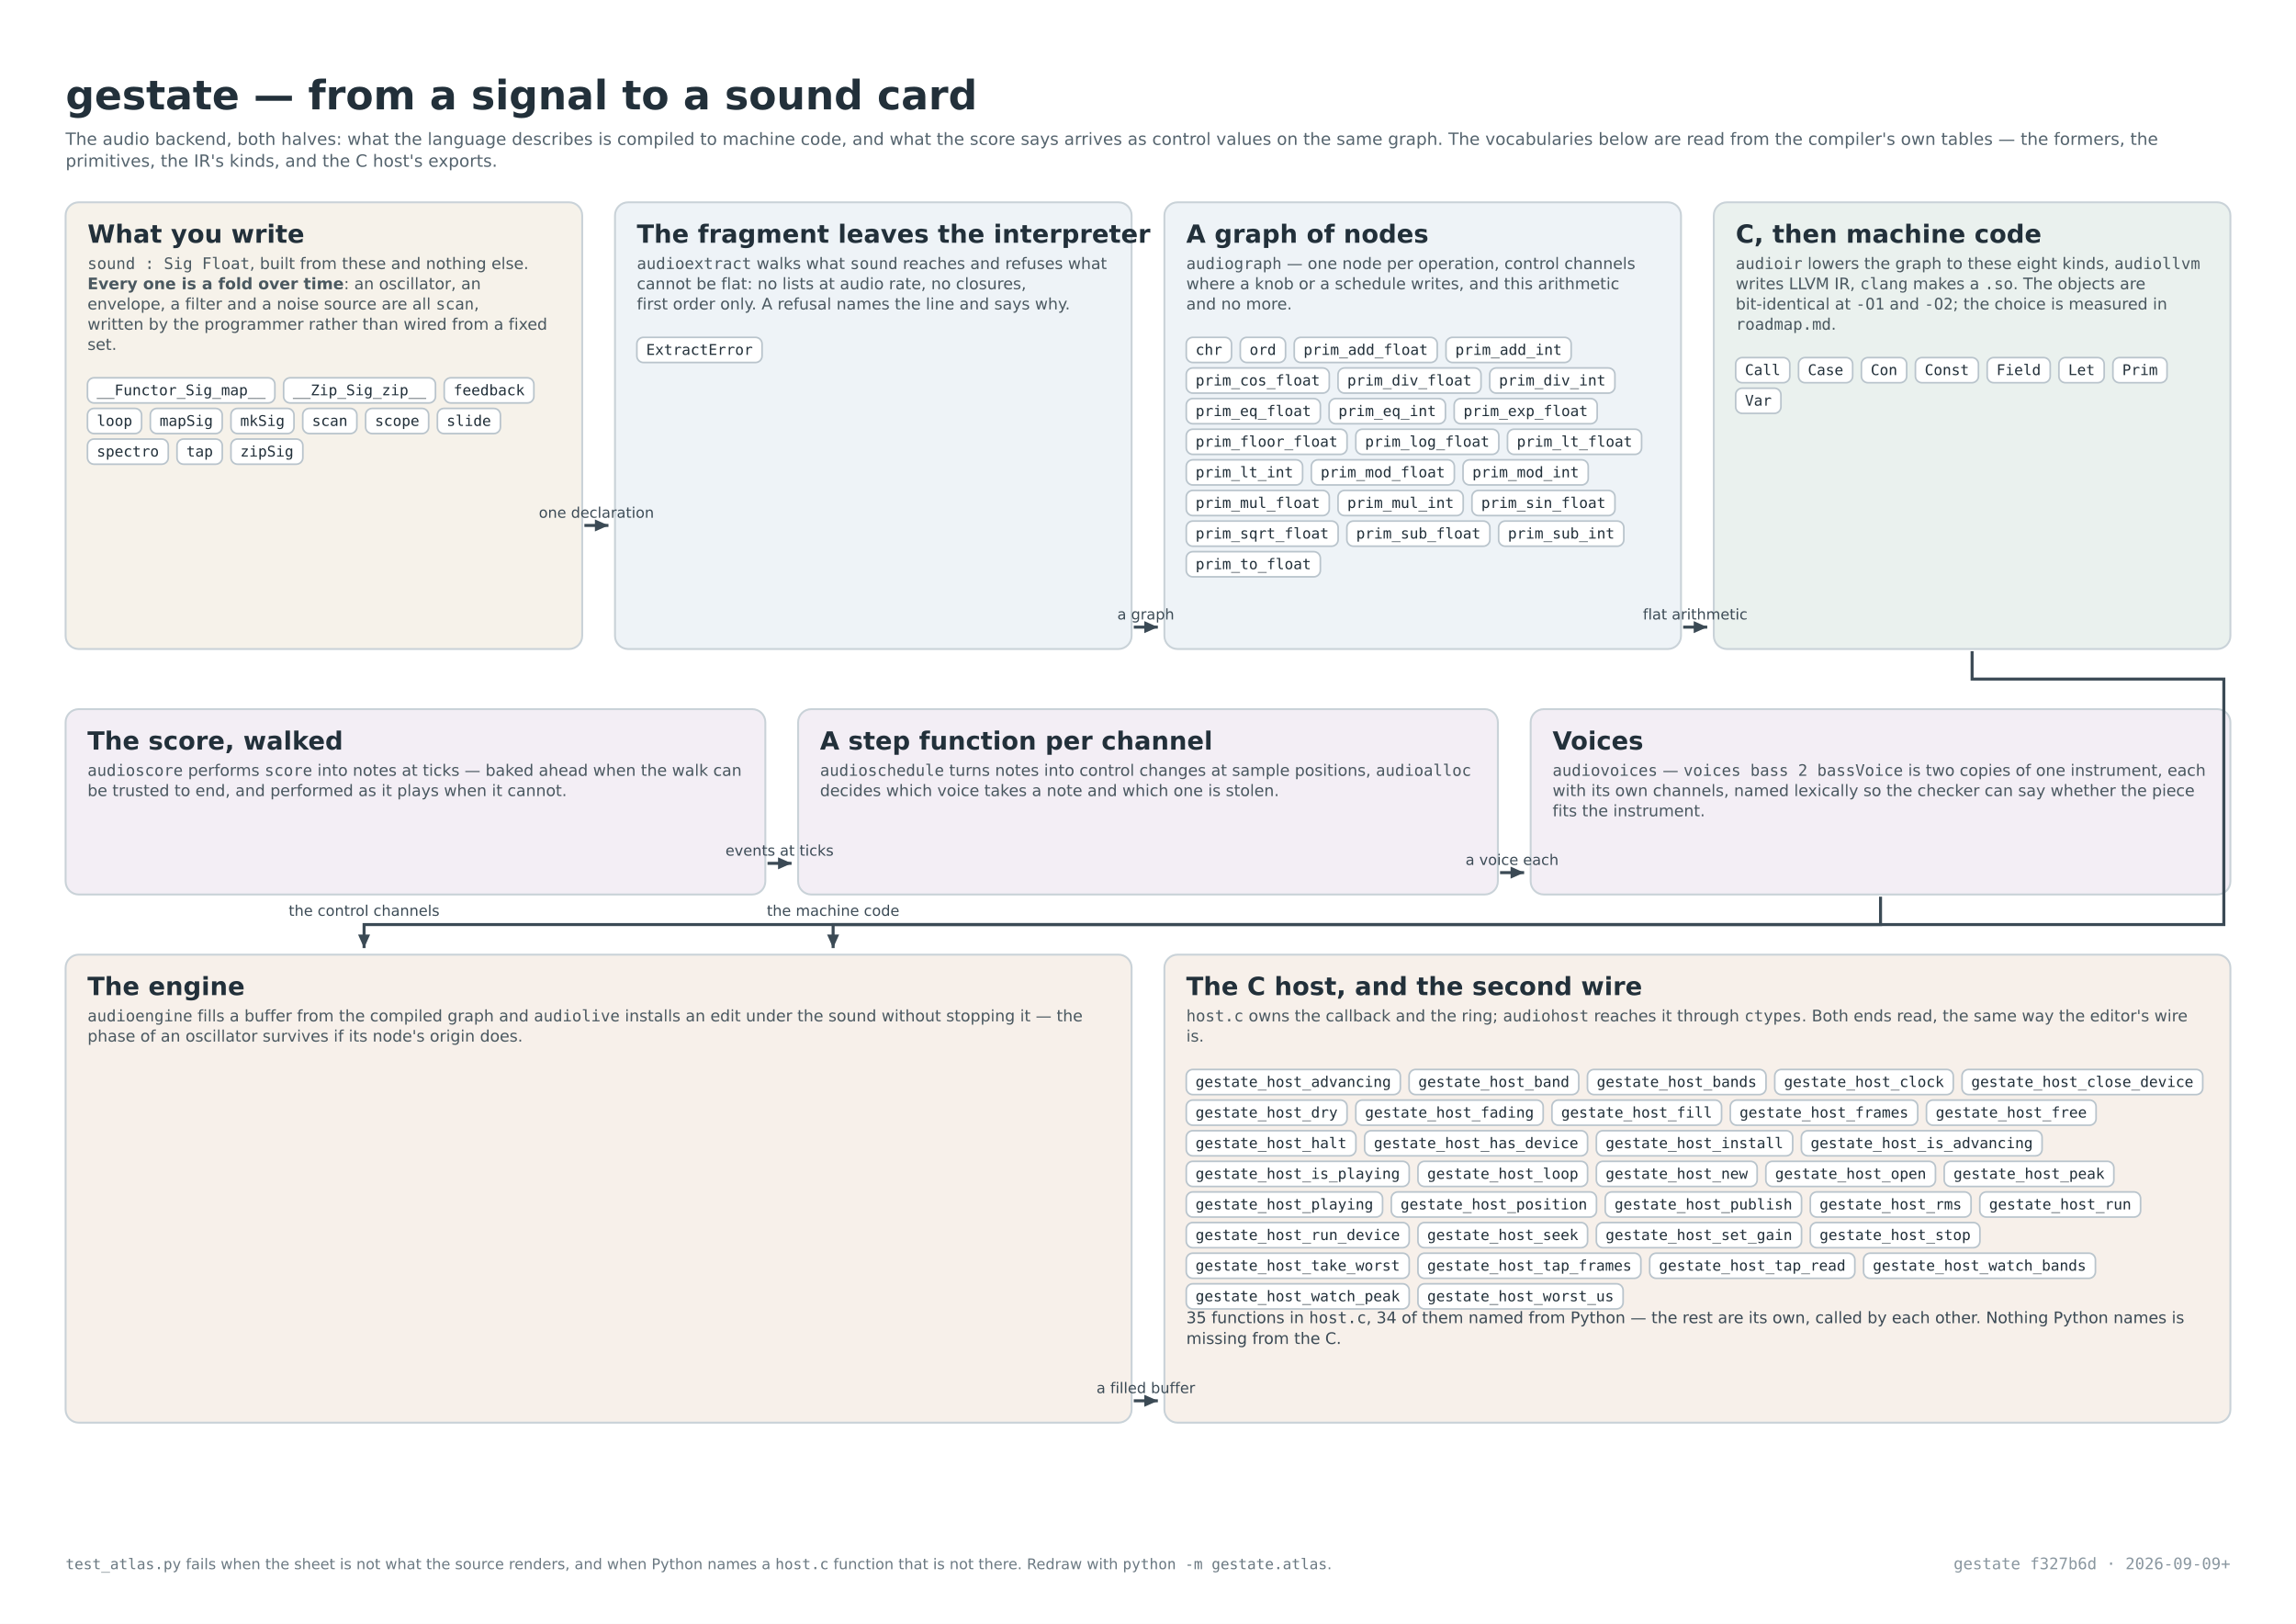
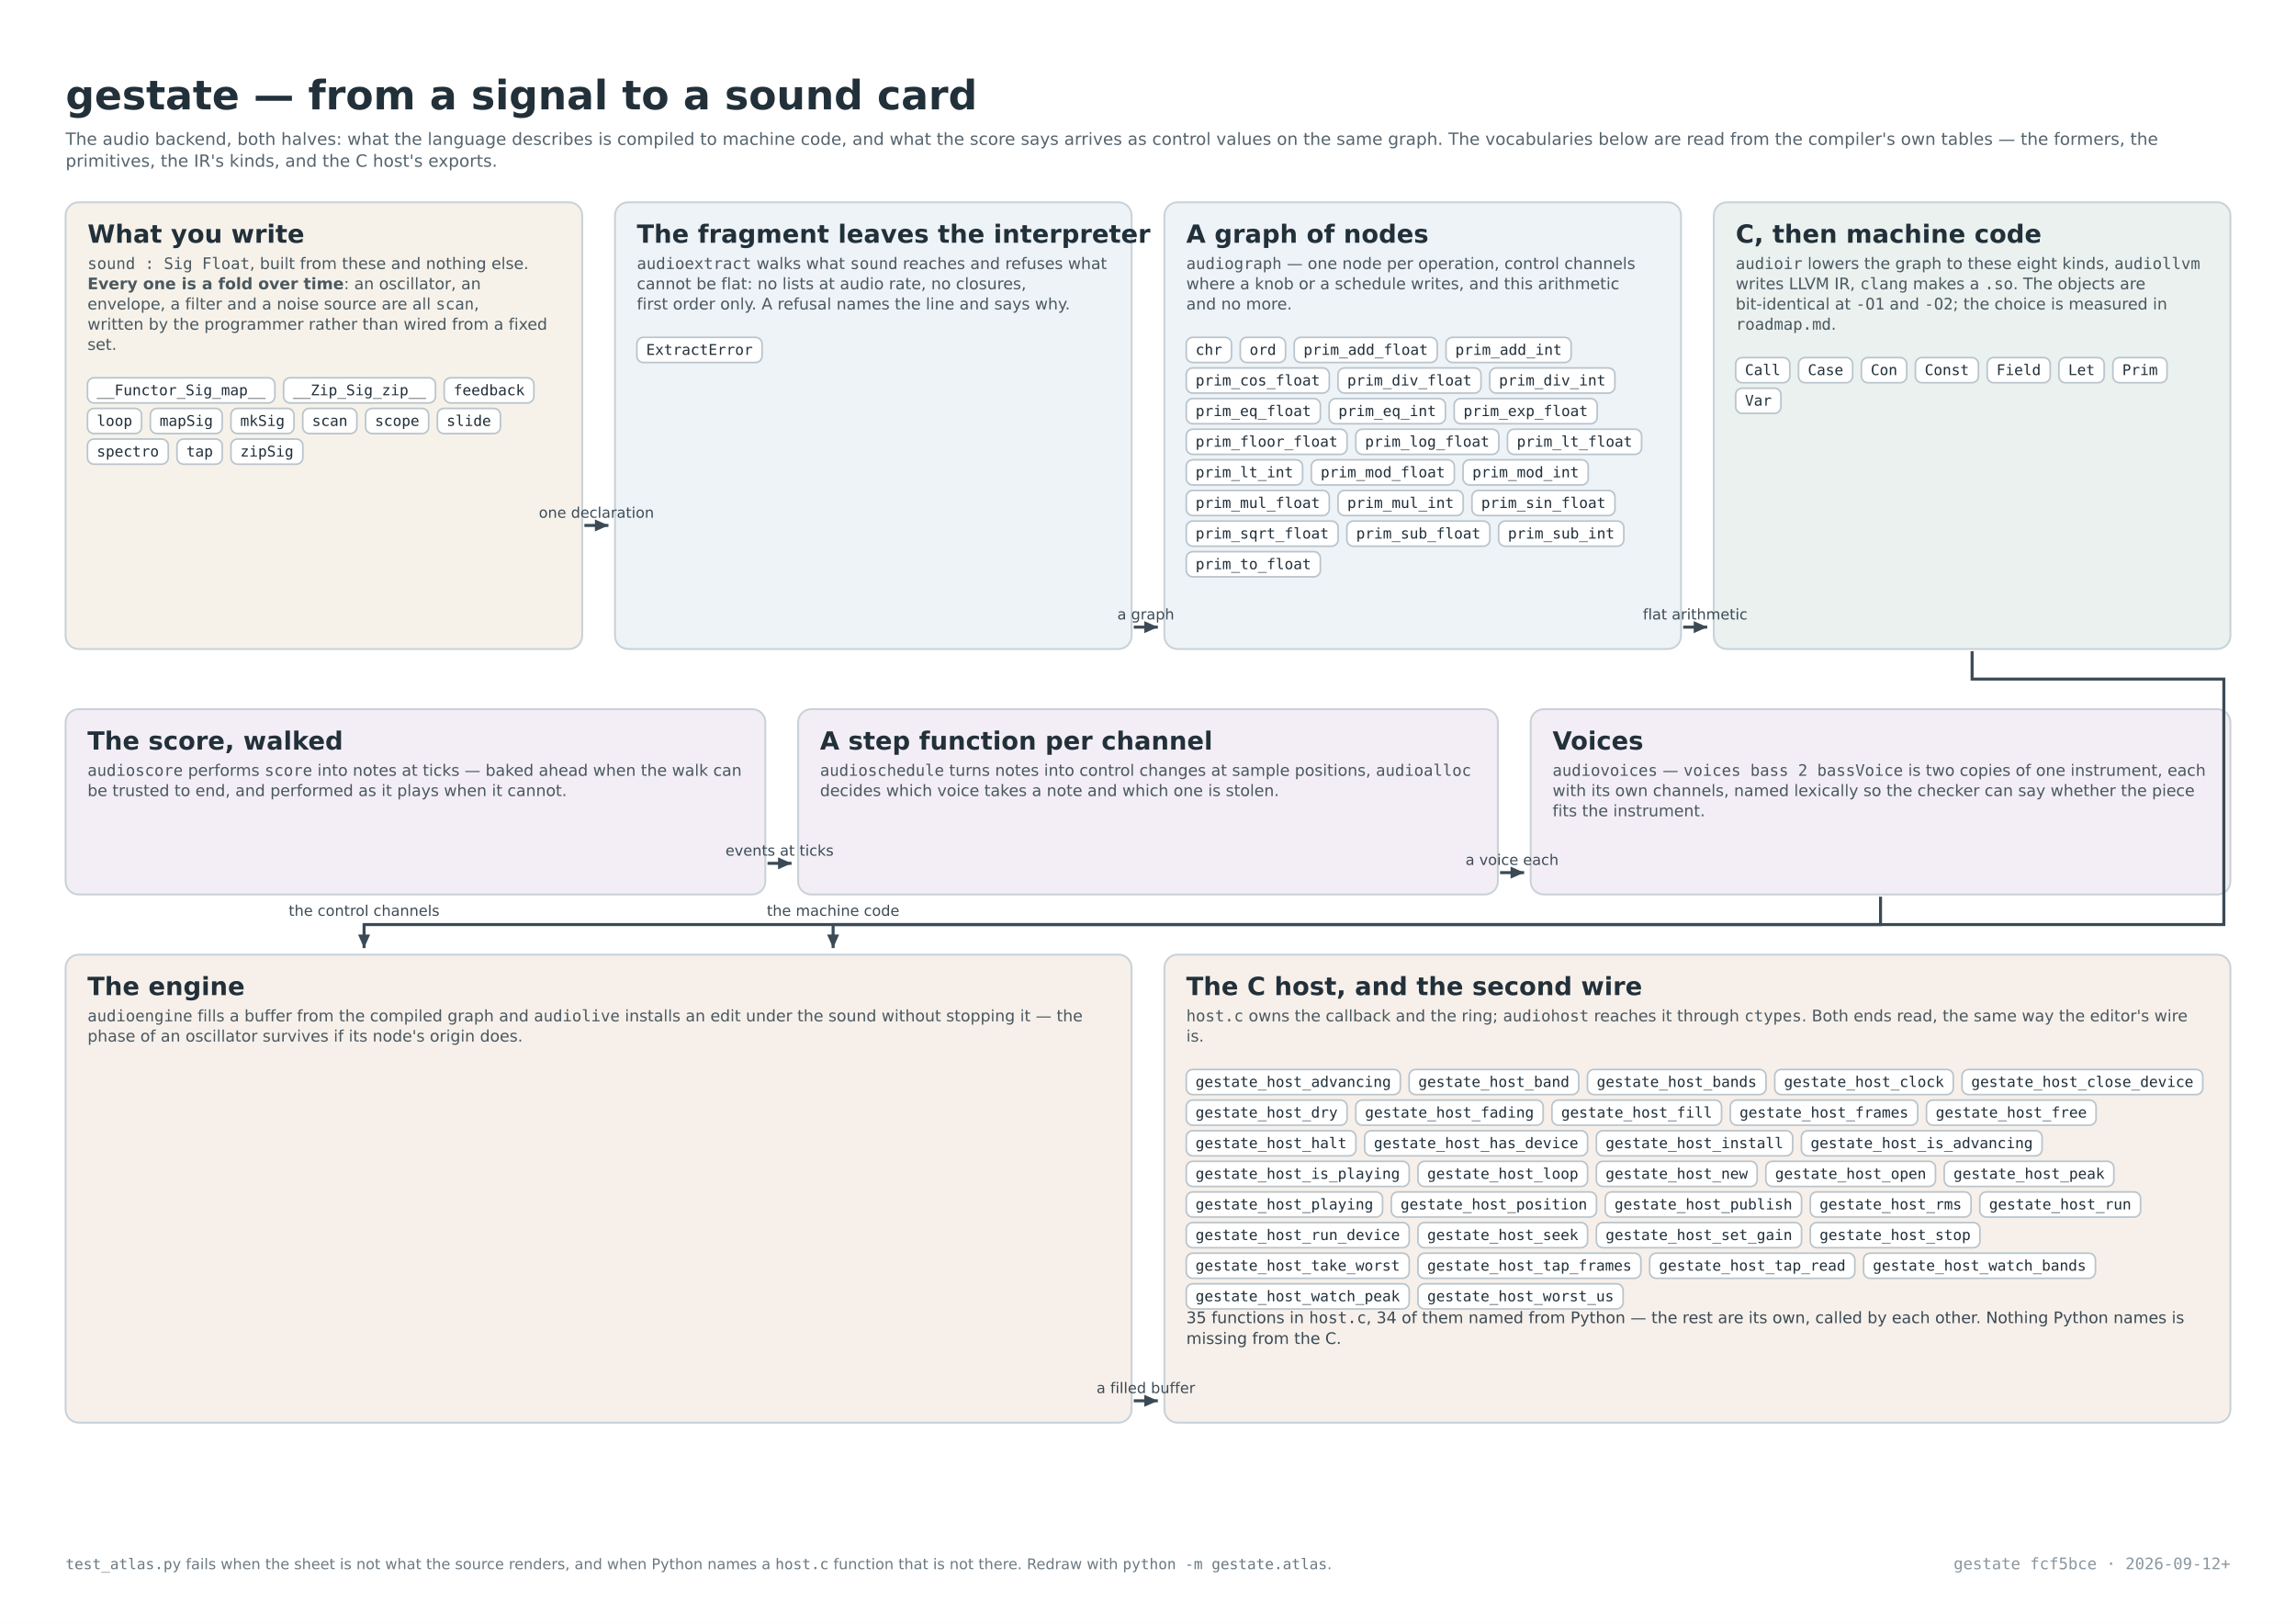
<svg xmlns="http://www.w3.org/2000/svg" width="420mm" height="297mm" viewBox="0 0 420 297">
  <defs>
    <marker id="tip" viewBox="0 0 10 10" refX="9" refY="5" markerWidth="5" markerHeight="5" orient="auto-start-reverse">
      <path d="M 0 1 L 9 5 L 0 9 z" fill="#3b4a55" />
    </marker>
  </defs>
  <style>
  text { font-family: 'DejaVu Sans', Verdana, sans-serif; fill: #22303a; }
  .mono, .chiptext { font-family: 'DejaVu Sans Mono', Consolas, monospace; }
  .title { font-size: 7.4px; font-weight: 700; }
  .subtitle { font-size: 3.1px; fill: #55646e; }
  .foot { font-size: 2.7px; fill: #6b7982; }
  .stamp { font-size: 2.9px; fill: #8a97a0; text-anchor: end; font-family: 'DejaVu Sans Mono', Consolas, monospace; }
  .lane { stroke: #c9d2d8; stroke-width: 0.35; }
  .lanetitle { font-size: 4.6px; font-weight: 700; }
  .step { font-size: 3.6px; font-weight: 700; }
  .stepnum { font-size: 3.2px; fill: #93a2ab; }
  .home { font-size: 2.6px; fill: #6b7982; text-anchor: end; }
  .refuses { font-size: 2.6px; fill: #8a5a5a; }
  .note { font-size: 2.9px; fill: #4a5860; }
  .extra { font-size: 2.9px; fill: #3b4a55; }
  .chip { fill: #ffffff; stroke: #b9c4cc; stroke-width: 0.3; }
  .chiptext { font-size: 2.7px; text-anchor: middle; }
  .edge { stroke: #3b4a55; stroke-width: 0.55; fill: none; }
  .edgetext { font-size: 2.7px; fill: #3b4a55; text-anchor: middle; }
</style>
  <rect x="0" y="0" width="420" height="297" fill="#ffffff" />
  <text class="title" x="12.00" y="20.00">gestate — from a signal to a sound card</text>
  <text class="subtitle" x="12.00" y="26.50">The audio backend, both halves: what the language describes is compiled to machine code, and what the score says arrives as control values on the same graph. The vocabularies below are read from the compiler's own tables — the formers, the</text>
  <text class="subtitle" x="12.00" y="30.50">primitives, the IR's kinds, and the C host's exports.</text>
  <text class="foot" x="12.00" y="287.00">
    <tspan class="mono">test_atlas.py</tspan> fails when the sheet is not what the source renders, and when Python names a <tspan class="mono">host.c</tspan> function that is not there. Redraw with <tspan class="mono">python -m gestate.atlas</tspan>.</text>
-   <text class="stamp" x="408.00" y="287.00">gestate f327b6d · 2026-09-09+</text>
+   <text class="stamp" x="408.00" y="287.00">gestate fcf5bce · 2026-09-12+</text>
  <rect class="lane" x="12.00" y="37.00" width="94.50" height="81.70" rx="2.4" style="fill:#f6f2ea" />
  <text class="lanetitle" x="16.00" y="44.40">What you write</text>
  <text class="note" x="16.00" y="49.20">
    <tspan class="mono">sound : Sig Float</tspan>, built from these and nothing else.</text>
  <text class="note" x="16.00" y="52.90">
    <tspan font-weight="700">Every one is a fold over time</tspan>: an oscillator, an</text>
  <text class="note" x="16.00" y="56.60">envelope, a filter and a noise source are all <tspan class="mono">scan</tspan>,</text>
  <text class="note" x="16.00" y="60.30">written by the programmer rather than wired from a fixed</text>
  <text class="note" x="16.00" y="64.00">set.</text>
  <rect class="chip" x="16.00" y="69.10" width="34.28" height="4.6" rx="1.2" />
  <text class="chiptext" x="33.14" y="72.30">__Functor_Sig_map__</text>
  <rect class="chip" x="51.88" y="69.10" width="27.78" height="4.6" rx="1.2" />
  <text class="chiptext" x="65.77" y="72.30">__Zip_Sig_zip__</text>
  <rect class="chip" x="81.26" y="69.10" width="16.40" height="4.6" rx="1.2" />
  <text class="chiptext" x="89.47" y="72.30">feedback</text>
  <rect class="chip" x="16.00" y="74.70" width="9.90" height="4.6" rx="1.2" />
  <text class="chiptext" x="20.95" y="77.90">loop</text>
  <rect class="chip" x="27.50" y="74.70" width="13.15" height="4.6" rx="1.2" />
  <text class="chiptext" x="34.08" y="77.90">mapSig</text>
  <rect class="chip" x="42.25" y="74.70" width="11.53" height="4.6" rx="1.2" />
  <text class="chiptext" x="48.02" y="77.90">mkSig</text>
  <rect class="chip" x="55.38" y="74.70" width="9.90" height="4.6" rx="1.2" />
  <text class="chiptext" x="60.33" y="77.90">scan</text>
  <rect class="chip" x="66.88" y="74.70" width="11.53" height="4.6" rx="1.2" />
  <text class="chiptext" x="72.65" y="77.90">scope</text>
  <rect class="chip" x="80.01" y="74.70" width="11.53" height="4.6" rx="1.2" />
  <text class="chiptext" x="85.77" y="77.90">slide</text>
  <rect class="chip" x="16.00" y="80.30" width="14.78" height="4.6" rx="1.2" />
  <text class="chiptext" x="23.39" y="83.50">spectro</text>
  <rect class="chip" x="32.38" y="80.30" width="8.28" height="4.6" rx="1.2" />
  <text class="chiptext" x="36.52" y="83.50">tap</text>
  <rect class="chip" x="42.25" y="80.30" width="13.15" height="4.6" rx="1.2" />
  <text class="chiptext" x="48.83" y="83.50">zipSig</text>
  <rect class="lane" x="112.50" y="37.00" width="94.50" height="81.70" rx="2.4" style="fill:#eef3f7" />
  <text class="lanetitle" x="116.50" y="44.40">The fragment leaves the interpreter</text>
  <text class="note" x="116.50" y="49.20">
    <tspan class="mono">audioextract</tspan> walks what <tspan class="mono">sound</tspan> reaches and refuses what</text>
  <text class="note" x="116.50" y="52.90">cannot be flat: no lists at audio rate, no closures,</text>
  <text class="note" x="116.50" y="56.60">first order only. A refusal names the line and says why.</text>
  <rect class="chip" x="116.50" y="61.70" width="22.90" height="4.6" rx="1.2" />
  <text class="chiptext" x="127.95" y="64.90">ExtractError</text>
  <rect class="lane" x="213.00" y="37.00" width="94.50" height="81.70" rx="2.4" style="fill:#eef3f7" />
  <text class="lanetitle" x="217.00" y="44.40">A graph of nodes</text>
  <text class="note" x="217.00" y="49.20">
    <tspan class="mono">audiograph</tspan> — one node per operation, control channels</text>
  <text class="note" x="217.00" y="52.90">where a knob or a schedule writes, and this arithmetic</text>
  <text class="note" x="217.00" y="56.60">and no more.</text>
  <rect class="chip" x="217.00" y="61.70" width="8.28" height="4.6" rx="1.2" />
  <text class="chiptext" x="221.14" y="64.90">chr</text>
  <rect class="chip" x="226.88" y="61.70" width="8.28" height="4.6" rx="1.2" />
  <text class="chiptext" x="231.01" y="64.90">ord</text>
  <rect class="chip" x="236.75" y="61.70" width="26.16" height="4.6" rx="1.2" />
  <text class="chiptext" x="249.83" y="64.90">prim_add_float</text>
  <rect class="chip" x="264.51" y="61.70" width="22.90" height="4.6" rx="1.2" />
  <text class="chiptext" x="275.96" y="64.90">prim_add_int</text>
  <rect class="chip" x="217.00" y="67.30" width="26.16" height="4.6" rx="1.2" />
  <text class="chiptext" x="230.08" y="70.50">prim_cos_float</text>
  <rect class="chip" x="244.76" y="67.30" width="26.16" height="4.6" rx="1.2" />
  <text class="chiptext" x="257.83" y="70.50">prim_div_float</text>
  <rect class="chip" x="272.51" y="67.30" width="22.90" height="4.6" rx="1.2" />
  <text class="chiptext" x="283.96" y="70.50">prim_div_int</text>
  <rect class="chip" x="217.00" y="72.90" width="24.53" height="4.6" rx="1.2" />
  <text class="chiptext" x="229.27" y="76.10">prim_eq_float</text>
  <rect class="chip" x="243.13" y="72.90" width="21.28" height="4.6" rx="1.2" />
  <text class="chiptext" x="253.77" y="76.10">prim_eq_int</text>
  <rect class="chip" x="266.01" y="72.90" width="26.16" height="4.6" rx="1.2" />
  <text class="chiptext" x="279.09" y="76.10">prim_exp_float</text>
  <rect class="chip" x="217.00" y="78.50" width="29.41" height="4.6" rx="1.2" />
  <text class="chiptext" x="231.70" y="81.70">prim_floor_float</text>
  <rect class="chip" x="248.01" y="78.50" width="26.16" height="4.6" rx="1.2" />
  <text class="chiptext" x="261.08" y="81.70">prim_log_float</text>
  <rect class="chip" x="275.76" y="78.50" width="24.53" height="4.6" rx="1.2" />
  <text class="chiptext" x="288.03" y="81.70">prim_lt_float</text>
  <rect class="chip" x="217.00" y="84.10" width="21.28" height="4.6" rx="1.2" />
  <text class="chiptext" x="227.64" y="87.30">prim_lt_int</text>
  <rect class="chip" x="239.88" y="84.10" width="26.16" height="4.6" rx="1.2" />
  <text class="chiptext" x="252.96" y="87.30">prim_mod_float</text>
  <rect class="chip" x="267.63" y="84.10" width="22.90" height="4.6" rx="1.2" />
  <text class="chiptext" x="279.09" y="87.30">prim_mod_int</text>
  <rect class="chip" x="217.00" y="89.70" width="26.16" height="4.6" rx="1.2" />
  <text class="chiptext" x="230.08" y="92.90">prim_mul_float</text>
  <rect class="chip" x="244.76" y="89.70" width="22.90" height="4.6" rx="1.2" />
  <text class="chiptext" x="256.21" y="92.90">prim_mul_int</text>
  <rect class="chip" x="269.26" y="89.70" width="26.16" height="4.6" rx="1.2" />
  <text class="chiptext" x="282.34" y="92.90">prim_sin_float</text>
  <rect class="chip" x="217.00" y="95.30" width="27.78" height="4.6" rx="1.2" />
  <text class="chiptext" x="230.89" y="98.50">prim_sqrt_float</text>
  <rect class="chip" x="246.38" y="95.30" width="26.16" height="4.6" rx="1.2" />
  <text class="chiptext" x="259.46" y="98.50">prim_sub_float</text>
  <rect class="chip" x="274.14" y="95.30" width="22.90" height="4.6" rx="1.2" />
  <text class="chiptext" x="285.59" y="98.50">prim_sub_int</text>
  <rect class="chip" x="217.00" y="100.90" width="24.53" height="4.6" rx="1.2" />
  <text class="chiptext" x="229.27" y="104.10">prim_to_float</text>
  <rect class="lane" x="313.50" y="37.00" width="94.50" height="81.70" rx="2.4" style="fill:#eaf1ee" />
  <text class="lanetitle" x="317.50" y="44.40">C, then machine code</text>
  <text class="note" x="317.50" y="49.20">
    <tspan class="mono">audioir</tspan> lowers the graph to these eight kinds, <tspan class="mono">audiollvm</tspan>
  </text>
  <text class="note" x="317.50" y="52.90">writes LLVM IR, <tspan class="mono">clang</tspan> makes a <tspan class="mono">.so</tspan>. The objects are</text>
  <text class="note" x="317.50" y="56.60">bit-identical at <tspan class="mono">-O1</tspan> and <tspan class="mono">-O2</tspan>; the choice is measured in</text>
  <text class="note" x="317.50" y="60.30">
    <tspan class="mono">roadmap.md</tspan>.</text>
  <rect class="chip" x="317.50" y="65.40" width="9.90" height="4.6" rx="1.2" />
  <text class="chiptext" x="322.45" y="68.60">Call</text>
  <rect class="chip" x="329.00" y="65.40" width="9.90" height="4.6" rx="1.2" />
  <text class="chiptext" x="333.95" y="68.60">Case</text>
  <rect class="chip" x="340.50" y="65.40" width="8.28" height="4.6" rx="1.2" />
  <text class="chiptext" x="344.64" y="68.60">Con</text>
  <rect class="chip" x="350.38" y="65.40" width="11.53" height="4.6" rx="1.2" />
  <text class="chiptext" x="356.14" y="68.60">Const</text>
  <rect class="chip" x="363.51" y="65.40" width="11.53" height="4.6" rx="1.2" />
  <text class="chiptext" x="369.27" y="68.60">Field</text>
  <rect class="chip" x="376.63" y="65.40" width="8.28" height="4.6" rx="1.2" />
  <text class="chiptext" x="380.77" y="68.60">Let</text>
  <rect class="chip" x="386.51" y="65.40" width="9.90" height="4.6" rx="1.2" />
  <text class="chiptext" x="391.46" y="68.60">Prim</text>
  <rect class="chip" x="317.50" y="71.00" width="8.28" height="4.6" rx="1.2" />
  <text class="chiptext" x="321.64" y="74.20">Var</text>
  <rect class="lane" x="12.00" y="129.70" width="128.00" height="33.90" rx="2.4" style="fill:#f3eef5" />
  <text class="lanetitle" x="16.00" y="137.10">The score, walked</text>
  <text class="note" x="16.00" y="141.90">
    <tspan class="mono">audioscore</tspan> performs <tspan class="mono">score</tspan> into notes at ticks — baked ahead when the walk can</text>
  <text class="note" x="16.00" y="145.60">be trusted to end, and performed as it plays when it cannot.</text>
  <rect class="lane" x="146.00" y="129.70" width="128.00" height="33.90" rx="2.4" style="fill:#f3eef5" />
  <text class="lanetitle" x="150.00" y="137.10">A step function per channel</text>
  <text class="note" x="150.00" y="141.90">
    <tspan class="mono">audioschedule</tspan> turns notes into control changes at sample positions, <tspan class="mono">audioalloc</tspan>
  </text>
  <text class="note" x="150.00" y="145.60">decides which voice takes a note and which one is stolen.</text>
  <rect class="lane" x="280.00" y="129.70" width="128.00" height="33.90" rx="2.4" style="fill:#f3eef5" />
  <text class="lanetitle" x="284.00" y="137.10">Voices</text>
  <text class="note" x="284.00" y="141.90">
    <tspan class="mono">audiovoices</tspan> — <tspan class="mono">voices bass 2 bassVoice</tspan> is two copies of one instrument, each</text>
  <text class="note" x="284.00" y="145.60">with its own channels, named lexically so the checker can say whether the piece</text>
  <text class="note" x="284.00" y="149.30">fits the instrument.</text>
  <rect class="lane" x="12.00" y="174.60" width="195.00" height="85.60" rx="2.4" style="fill:#f7f0ea" />
  <text class="lanetitle" x="16.00" y="182.00">The engine</text>
  <text class="note" x="16.00" y="186.80">
    <tspan class="mono">audioengine</tspan> fills a buffer from the compiled graph and <tspan class="mono">audiolive</tspan> installs an edit under the sound without stopping it — the</text>
  <text class="note" x="16.00" y="190.50">phase of an oscillator survives if its node's origin does.</text>
  <rect class="lane" x="213.00" y="174.60" width="195.00" height="85.60" rx="2.4" style="fill:#f7f0ea" />
  <text class="lanetitle" x="217.00" y="182.00">The C host, and the second wire</text>
  <text class="note" x="217.00" y="186.80">
    <tspan class="mono">host.c</tspan> owns the callback and the ring; <tspan class="mono">audiohost</tspan> reaches it through <tspan class="mono">ctypes</tspan>. Both ends read, the same way the editor's wire</text>
  <text class="note" x="217.00" y="190.50">is.</text>
  <rect class="chip" x="217.00" y="195.60" width="39.16" height="4.6" rx="1.2" />
  <text class="chiptext" x="236.58" y="198.80">gestate_host_advancing</text>
  <rect class="chip" x="257.76" y="195.60" width="31.03" height="4.6" rx="1.2" />
  <text class="chiptext" x="273.27" y="198.80">gestate_host_band</text>
  <rect class="chip" x="290.39" y="195.60" width="32.66" height="4.6" rx="1.2" />
  <text class="chiptext" x="306.72" y="198.80">gestate_host_bands</text>
  <rect class="chip" x="324.65" y="195.60" width="32.66" height="4.6" rx="1.2" />
  <text class="chiptext" x="340.98" y="198.80">gestate_host_clock</text>
  <rect class="chip" x="358.91" y="195.60" width="44.03" height="4.6" rx="1.2" />
  <text class="chiptext" x="380.92" y="198.80">gestate_host_close_device</text>
  <rect class="chip" x="217.00" y="201.20" width="29.41" height="4.6" rx="1.2" />
  <text class="chiptext" x="231.70" y="204.40">gestate_host_dry</text>
  <rect class="chip" x="248.01" y="201.20" width="34.28" height="4.6" rx="1.2" />
  <text class="chiptext" x="265.15" y="204.40">gestate_host_fading</text>
  <rect class="chip" x="283.89" y="201.20" width="31.03" height="4.6" rx="1.2" />
  <text class="chiptext" x="299.40" y="204.40">gestate_host_fill</text>
  <rect class="chip" x="316.52" y="201.20" width="34.28" height="4.6" rx="1.2" />
  <text class="chiptext" x="333.66" y="204.40">gestate_host_frames</text>
  <rect class="chip" x="352.40" y="201.20" width="31.03" height="4.6" rx="1.2" />
  <text class="chiptext" x="367.92" y="204.40">gestate_host_free</text>
  <rect class="chip" x="217.00" y="206.80" width="31.03" height="4.6" rx="1.2" />
  <text class="chiptext" x="232.52" y="210.00">gestate_host_halt</text>
  <rect class="chip" x="249.63" y="206.80" width="40.78" height="4.6" rx="1.2" />
  <text class="chiptext" x="270.02" y="210.00">gestate_host_has_device</text>
  <rect class="chip" x="292.02" y="206.80" width="35.91" height="4.6" rx="1.2" />
  <text class="chiptext" x="309.97" y="210.00">gestate_host_install</text>
  <rect class="chip" x="329.52" y="206.80" width="44.03" height="4.6" rx="1.2" />
  <text class="chiptext" x="351.54" y="210.00">gestate_host_is_advancing</text>
  <rect class="chip" x="217.00" y="212.40" width="40.78" height="4.6" rx="1.2" />
  <text class="chiptext" x="237.39" y="215.60">gestate_host_is_playing</text>
  <rect class="chip" x="259.38" y="212.40" width="31.03" height="4.6" rx="1.2" />
  <text class="chiptext" x="274.90" y="215.60">gestate_host_loop</text>
  <rect class="chip" x="292.02" y="212.40" width="29.41" height="4.6" rx="1.2" />
  <text class="chiptext" x="306.72" y="215.60">gestate_host_new</text>
  <rect class="chip" x="323.02" y="212.40" width="31.03" height="4.6" rx="1.2" />
  <text class="chiptext" x="338.54" y="215.60">gestate_host_open</text>
  <rect class="chip" x="355.65" y="212.40" width="31.03" height="4.6" rx="1.2" />
  <text class="chiptext" x="371.17" y="215.60">gestate_host_peak</text>
  <rect class="chip" x="217.00" y="218.00" width="35.91" height="4.6" rx="1.2" />
  <text class="chiptext" x="234.95" y="221.20">gestate_host_playing</text>
  <rect class="chip" x="254.51" y="218.00" width="37.53" height="4.6" rx="1.2" />
  <text class="chiptext" x="273.27" y="221.20">gestate_host_position</text>
  <rect class="chip" x="293.64" y="218.00" width="35.91" height="4.6" rx="1.2" />
  <text class="chiptext" x="311.60" y="221.20">gestate_host_publish</text>
  <rect class="chip" x="331.15" y="218.00" width="29.41" height="4.6" rx="1.2" />
  <text class="chiptext" x="345.85" y="221.20">gestate_host_rms</text>
  <rect class="chip" x="362.16" y="218.00" width="29.41" height="4.6" rx="1.2" />
  <text class="chiptext" x="376.86" y="221.20">gestate_host_run</text>
  <rect class="chip" x="217.00" y="223.60" width="40.78" height="4.6" rx="1.2" />
  <text class="chiptext" x="237.39" y="226.80">gestate_host_run_device</text>
  <rect class="chip" x="259.38" y="223.60" width="31.03" height="4.6" rx="1.2" />
  <text class="chiptext" x="274.90" y="226.80">gestate_host_seek</text>
  <rect class="chip" x="292.02" y="223.60" width="37.53" height="4.6" rx="1.2" />
  <text class="chiptext" x="310.78" y="226.80">gestate_host_set_gain</text>
  <rect class="chip" x="331.15" y="223.60" width="31.03" height="4.6" rx="1.2" />
  <text class="chiptext" x="346.67" y="226.80">gestate_host_stop</text>
  <rect class="chip" x="217.00" y="229.20" width="40.78" height="4.6" rx="1.2" />
  <text class="chiptext" x="237.39" y="232.40">gestate_host_take_worst</text>
  <rect class="chip" x="259.38" y="229.20" width="40.78" height="4.6" rx="1.2" />
  <text class="chiptext" x="279.78" y="232.40">gestate_host_tap_frames</text>
  <rect class="chip" x="301.77" y="229.20" width="37.53" height="4.6" rx="1.2" />
  <text class="chiptext" x="320.54" y="232.40">gestate_host_tap_read</text>
  <rect class="chip" x="340.90" y="229.20" width="42.41" height="4.6" rx="1.2" />
  <text class="chiptext" x="362.11" y="232.40">gestate_host_watch_bands</text>
  <rect class="chip" x="217.00" y="234.80" width="40.78" height="4.6" rx="1.2" />
  <text class="chiptext" x="237.39" y="238.00">gestate_host_watch_peak</text>
  <rect class="chip" x="259.38" y="234.80" width="37.53" height="4.6" rx="1.2" />
  <text class="chiptext" x="278.15" y="238.00">gestate_host_worst_us</text>
  <text class="extra" x="217.00" y="242.00">35 functions in <tspan class="mono">host.c</tspan>, 34 of them named from Python — the rest are its own, called by each other. Nothing Python names is</text>
  <text class="extra" x="217.00" y="245.80">missing from the C.</text>
  <path class="edge" d="M106.90,96.10 L111.30,96.10" marker-end="url(#tip)" />
  <text class="edgetext" x="109.10" y="94.70">one declaration</text>
  <path class="edge" d="M207.40,114.70 L211.80,114.70" marker-end="url(#tip)" />
  <text class="edgetext" x="209.60" y="113.30">a graph</text>
  <path class="edge" d="M307.90,114.70 L312.30,114.70" marker-end="url(#tip)" />
  <text class="edgetext" x="310.10" y="113.30">flat arithmetic</text>
  <path class="edge" d="M140.40,157.90 L144.80,157.90" marker-end="url(#tip)" />
  <text class="edgetext" x="142.60" y="156.50">events at ticks</text>
  <path class="edge" d="M274.40,159.60 L278.80,159.60" marker-end="url(#tip)" />
  <text class="edgetext" x="276.60" y="158.20">a voice each</text>
  <path class="edge" d="M207.40,256.20 L211.80,256.20" marker-end="url(#tip)" />
  <text class="edgetext" x="209.60" y="254.80">a filled buffer</text>
  <path class="edge" d="M360.75,119.10 L360.75,124.20 L406.80,124.20 L406.80,169.10 L152.40,169.10 L152.40,173.40" marker-end="url(#tip)" />
  <path class="edge" d="M344.00,164.00 L344.00,169.10 L66.60,169.10 L66.60,173.40" marker-end="url(#tip)" />
  <text class="edgetext" x="152.40" y="167.50">the machine code</text>
  <text class="edgetext" x="66.60" y="167.50">the control channels</text>
</svg>
